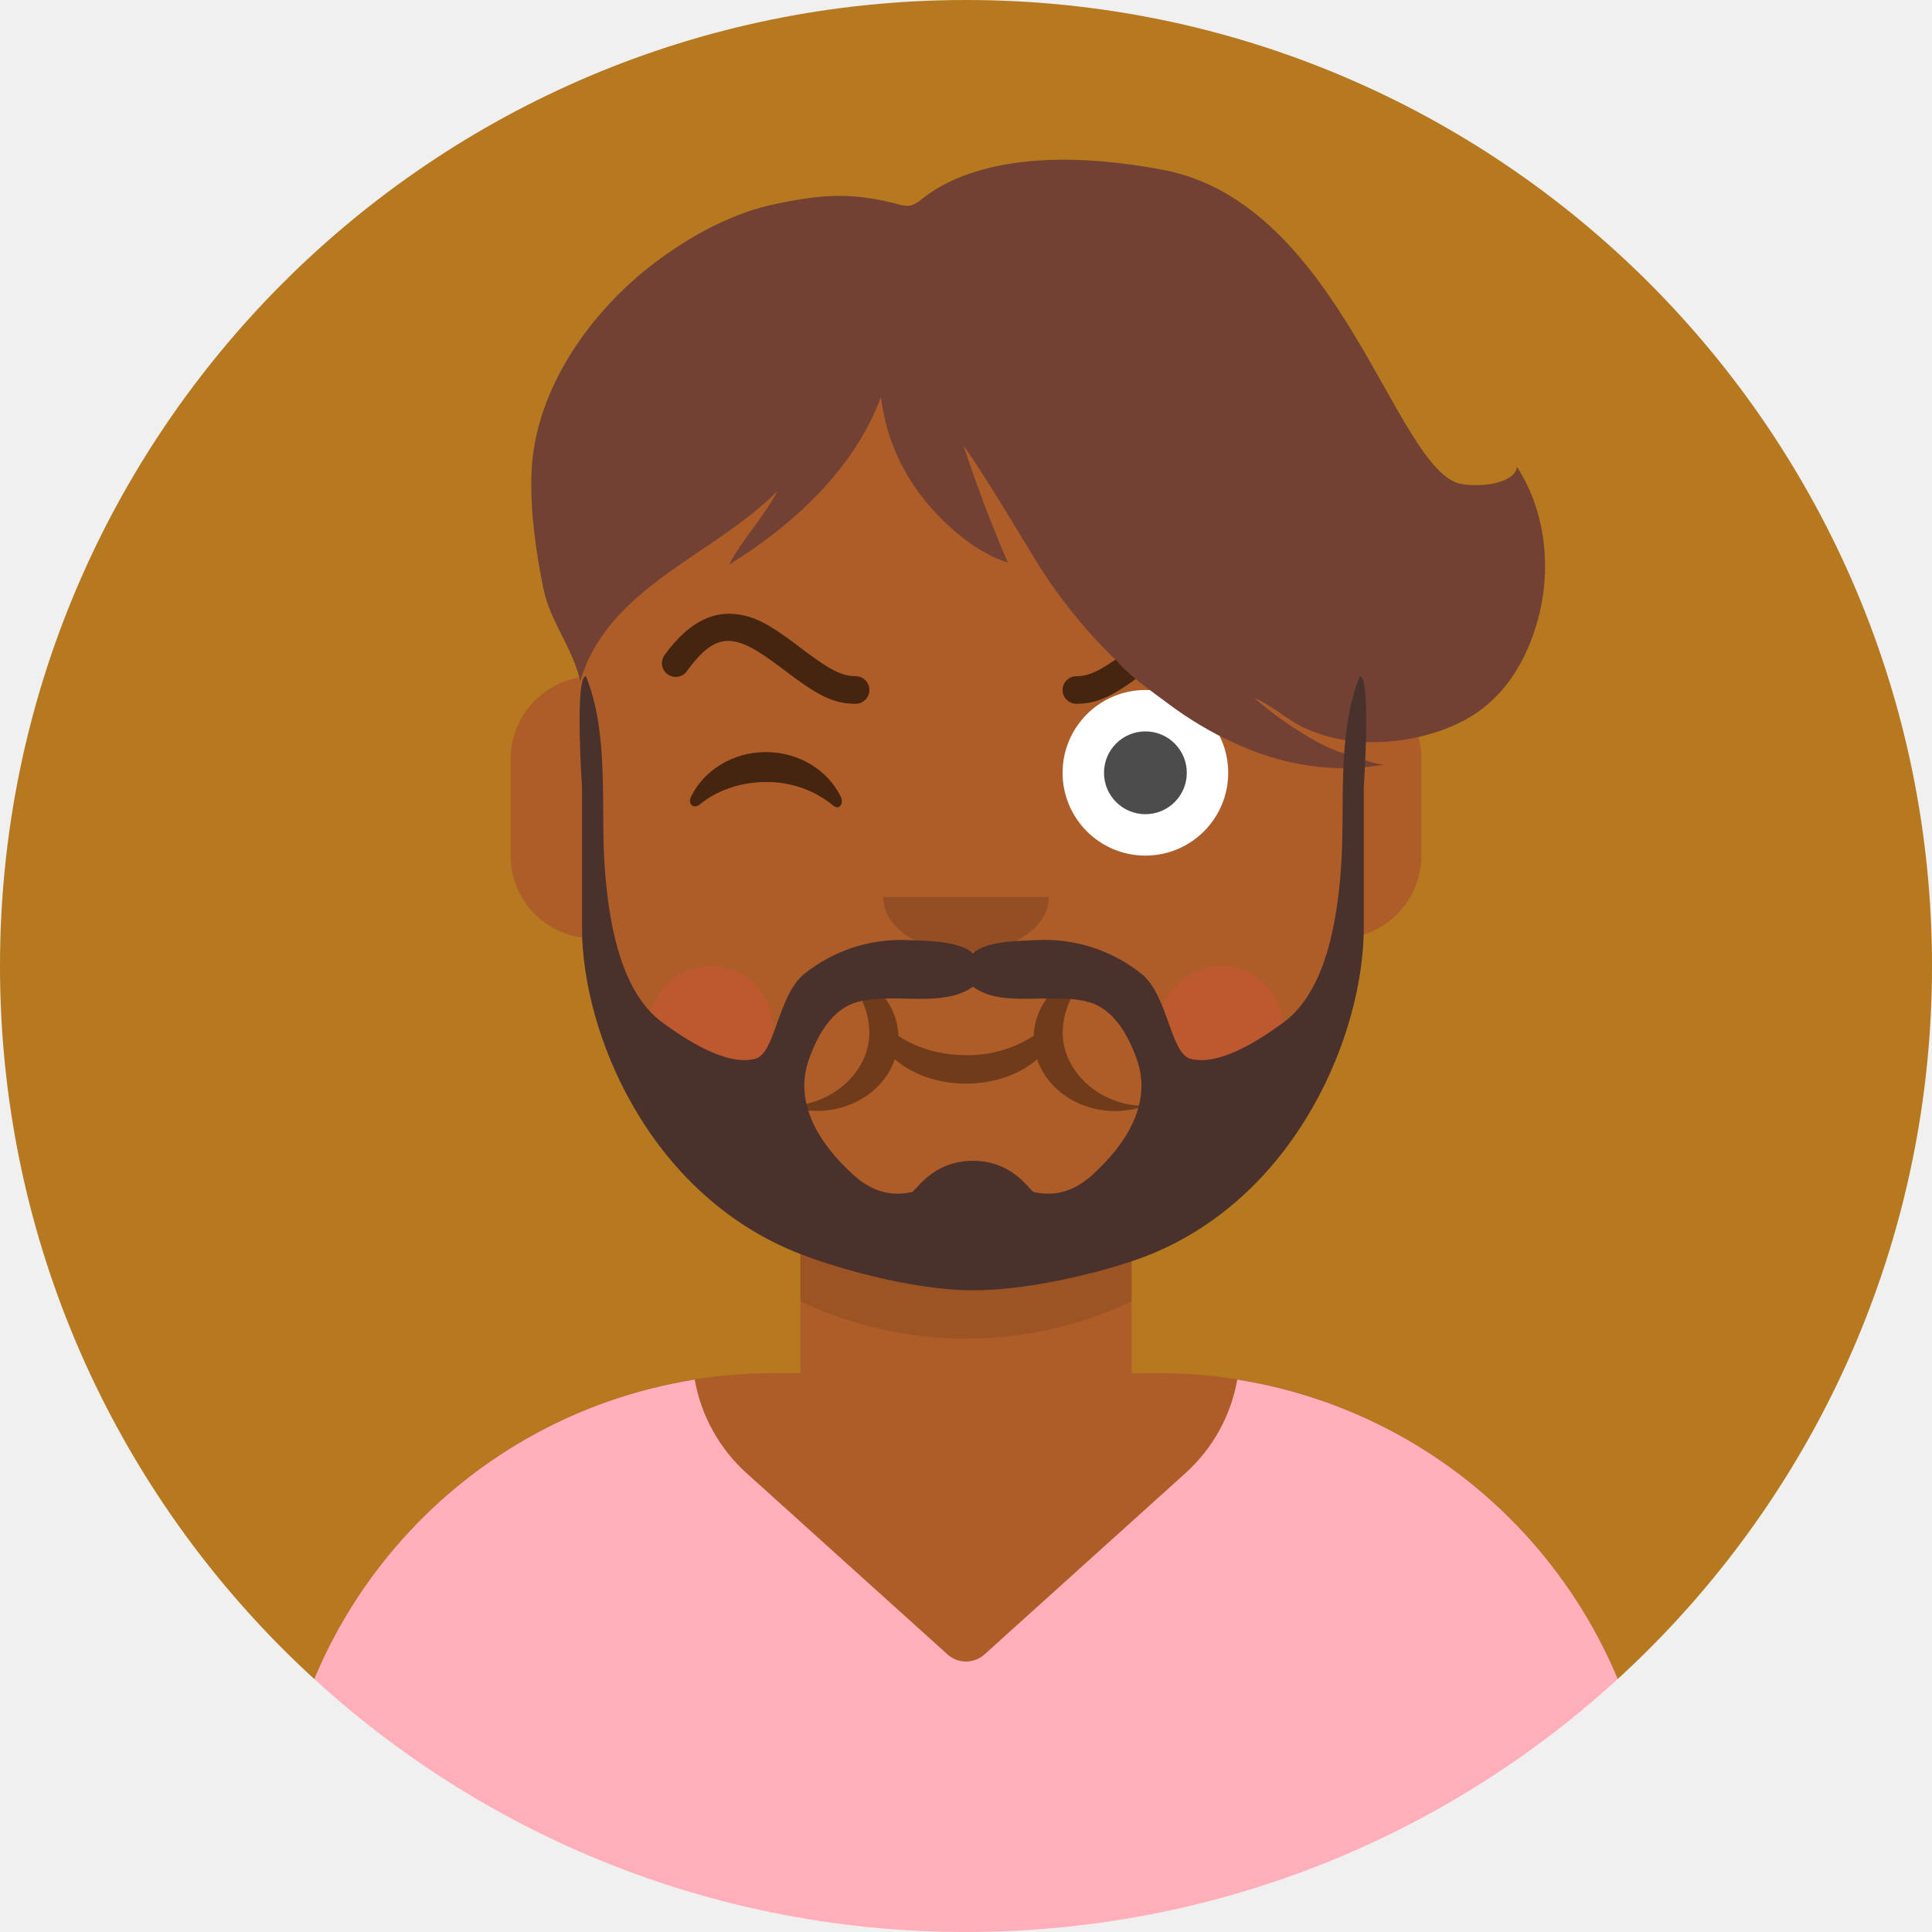
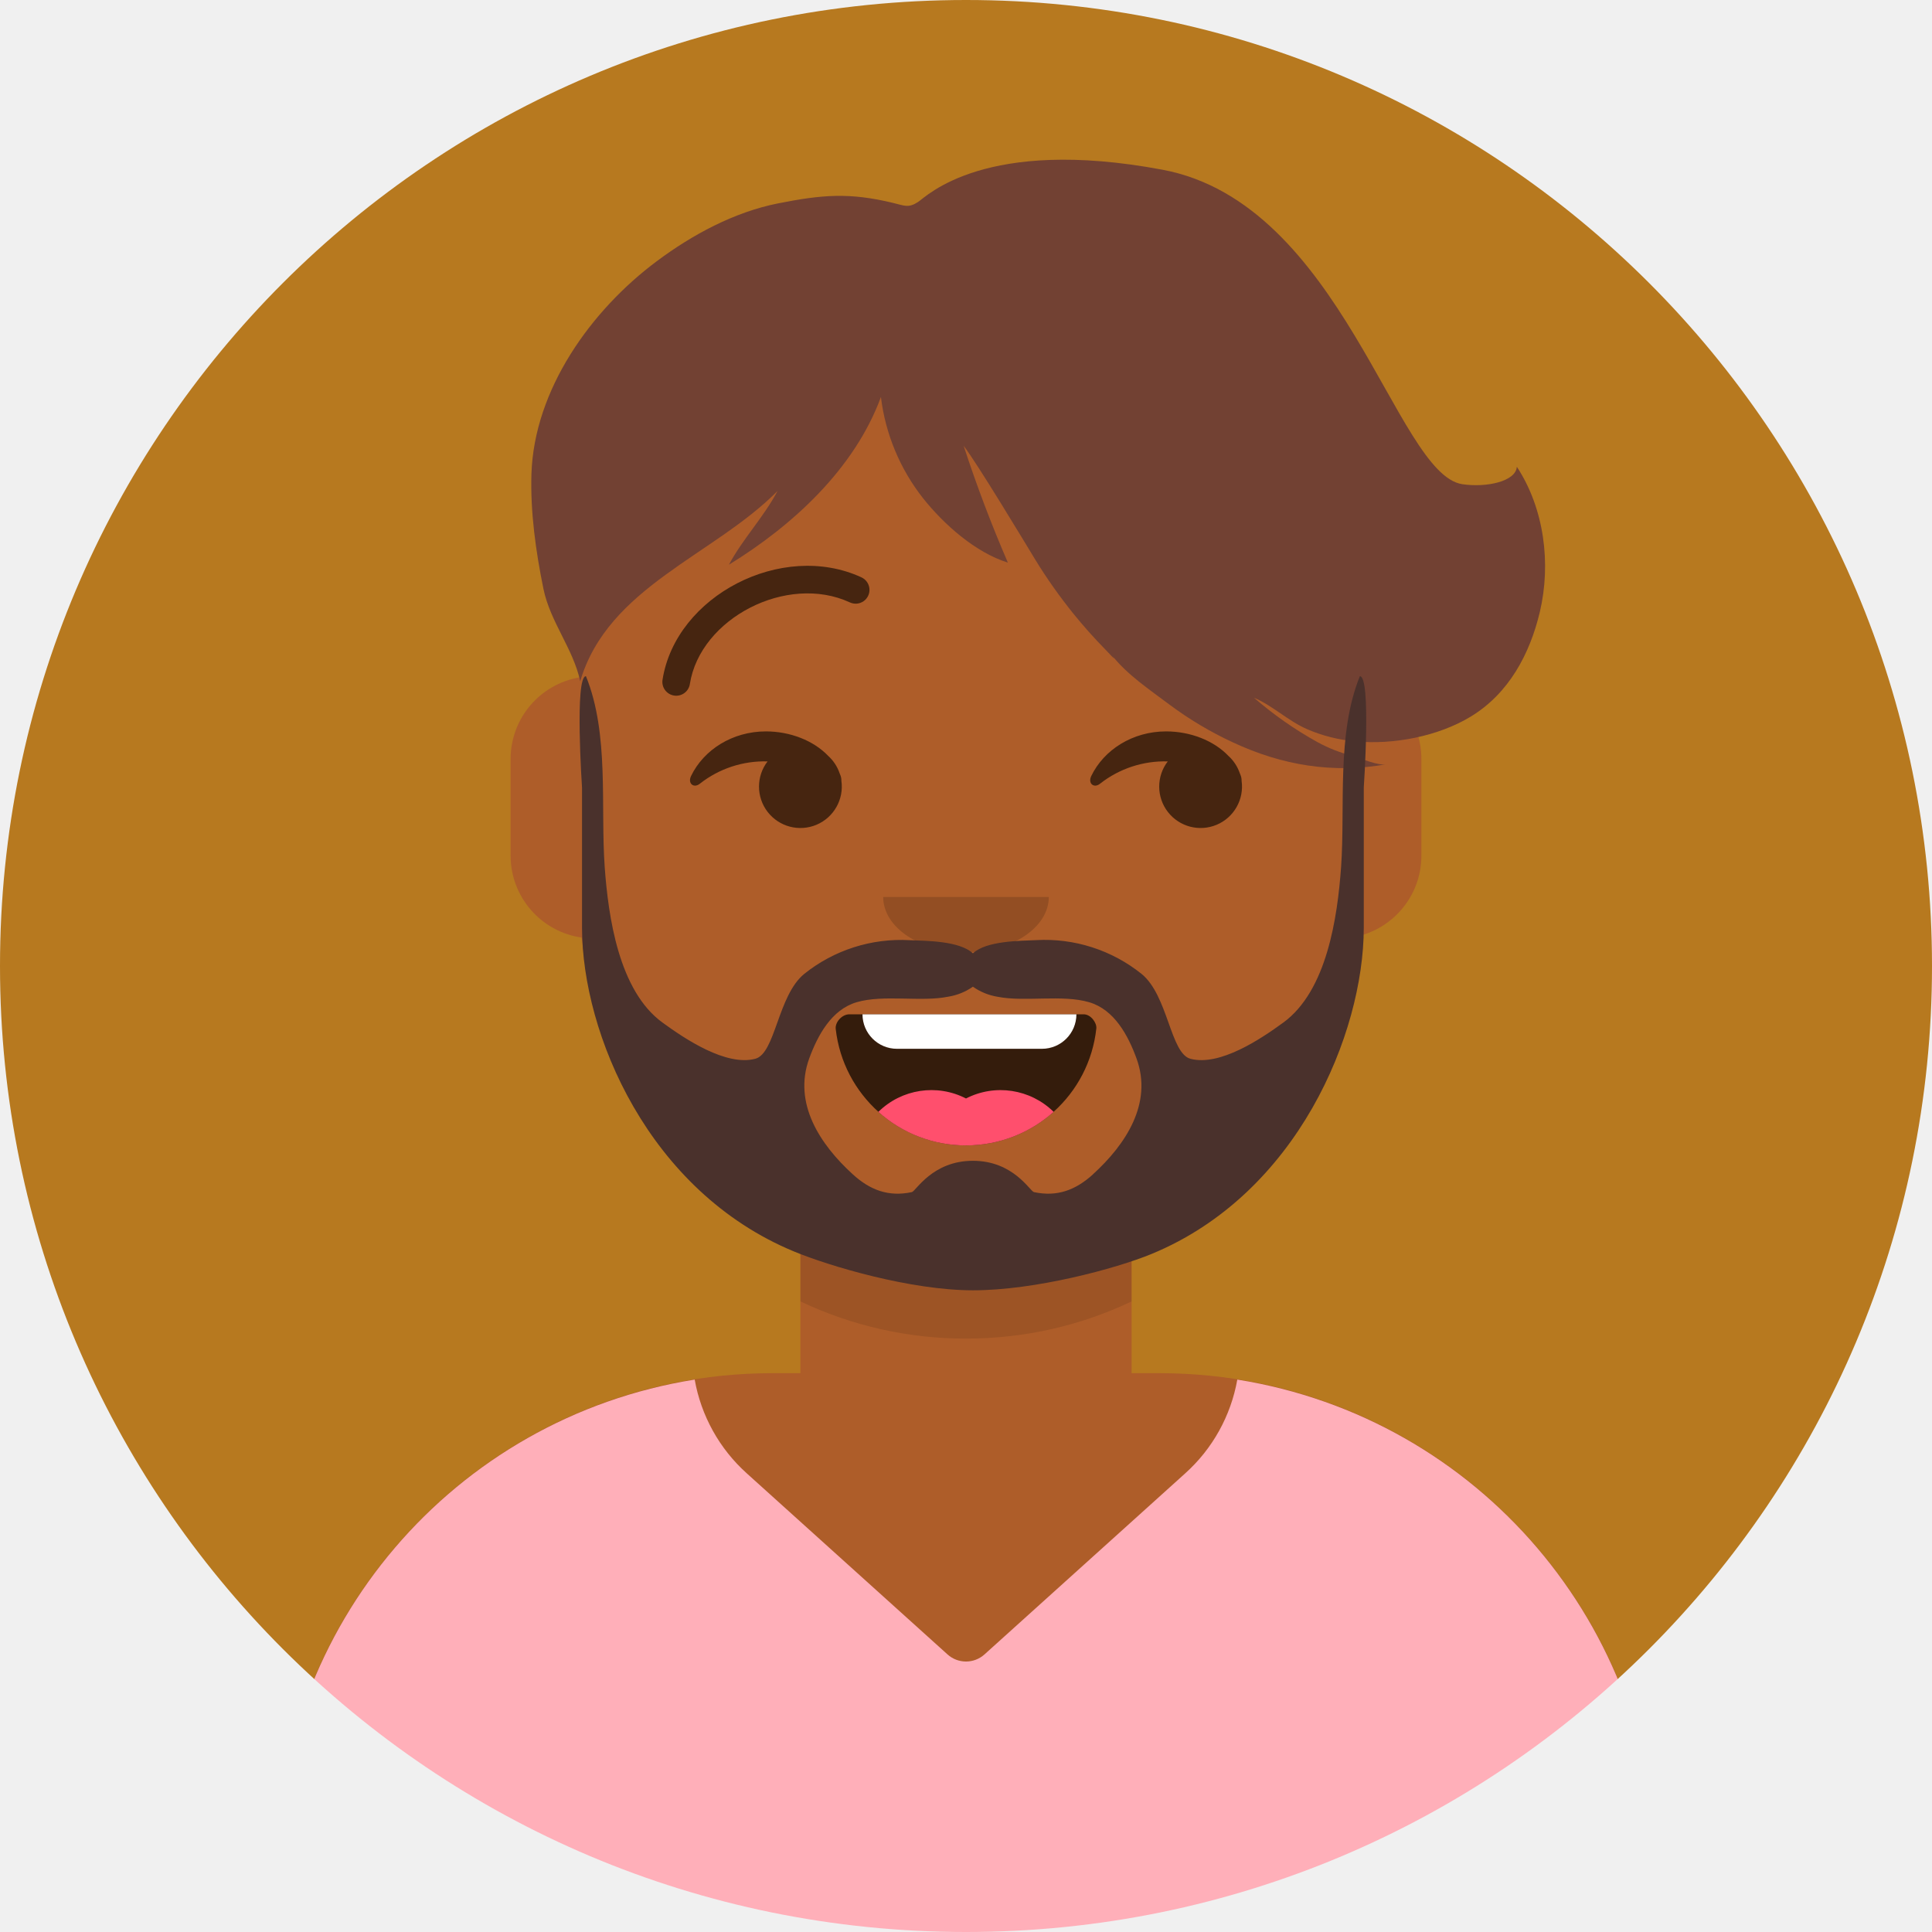
<svg xmlns="http://www.w3.org/2000/svg" viewBox="0 0 280 280" fill="none" shape-rendering="auto">
  <mask id="viewboxMask">
    <rect width="280" height="280" rx="140" ry="140" x="0" y="0" fill="#fff" />
  </mask>
  <g mask="url(#viewboxMask)">
    <rect fill="#B7791F" width="280" height="280" x="0" y="0" />
    <g transform="translate(8)">
      <path d="M132 36a56 56 0 0 0-56 56v6.17A12 12 0 0 0 66 110v14a12 12 0 0 0 10.3 11.88 56.04 56.04 0 0 0 31.7 44.73v18.4h-4a72 72 0 0 0-72 72v9h200v-9a72 72 0 0 0-72-72h-4v-18.39a56.04 56.04 0 0 0 31.7-44.73A12 12 0 0 0 198 124v-14a12 12 0 0 0-10-11.83V92a56 56 0 0 0-56-56Z" fill="#ae5d29" />
      <path d="M108 180.61v8a55.79 55.79 0 0 0 24 5.39c8.59 0 16.73-1.93 24-5.39v-8a55.79 55.79 0 0 1-24 5.39 55.79 55.79 0 0 1-24-5.39Z" fill="#000" fill-opacity=".1" />
      <g transform="translate(0 170)">
        <path d="M92.68 29.94A72.02 72.02 0 0 0 32 101.05V110h200v-8.95a72.02 72.02 0 0 0-60.68-71.11 23.87 23.87 0 0 1-7.56 13.6l-29.08 26.23a4 4 0 0 1-5.36 0l-29.08-26.23a23.87 23.87 0 0 1-7.56-13.6Z" fill="#ffafb9" />
      </g>
      <g transform="translate(78 134)">
-         <path d="M28 26.24c1.36.5 2.84.76 4.4.76 5.31 0 9.81-3.15 11.29-7.49 2.47 2.17 6.17 3.54 10.31 3.54 4.14 0 7.84-1.37 10.31-3.53 1.48 4.35 5.98 7.5 11.3 7.5 1.55 0 3.03-.27 4.4-.76h-.19c-6.33 0-11.8-4.9-11.8-10.56 0-4.18 2.32-7.72 5.69-9.68-5.5.8-9.73 5-9.9 10.1a17.61 17.61 0 0 1-9.8 2.8c-3.8 0-7.25-1.06-9.8-2.8-.18-5.1-4.4-9.3-9.9-10.1a11.18 11.18 0 0 1 5.68 9.68c0 5.66-5.47 10.57-11.8 10.57H28Z" fill="#000" fill-opacity=".6" opacity=".6" />
-         <path d="M17 24a9 9 0 1 0 0-18 9 9 0 0 0 0 18ZM91 24a9 9 0 1 0 0-18 9 9 0 0 0 0 18Z" fill="#FF4646" fill-opacity=".2" />
+         <path fill-rule="evenodd" clip-rule="evenodd" d="M35.12 15.13a19 19 0 0 0 37.77-.09c.08-.77-.77-2.04-1.85-2.04H37.1C36 13 35 14.18 35.12 15.13Z" fill="#000" fill-opacity=".7" />
+         <path d="M70 13H39a5 5 0 0 0 5 5h21a5 5 0 0 0 5-5Z" fill="#fff" />
+         <path d="M66.7 27.14A10.96 10.96 0 0 0 54 25.2a10.95 10.95 0 0 0-12.7 1.94A18.93 18.93 0 0 0 54 32c4.88 0 9.33-1.84 12.7-4.86Z" fill="#FF4F6D" />
      </g>
      <g transform="translate(104 122)">
        <path fill-rule="evenodd" clip-rule="evenodd" d="M16 8c0 4.42 5.37 8 12 8s12-3.58 12-8" fill="#000" fill-opacity=".16" />
      </g>
      <g transform="translate(76 90)">
-         <circle cx="82" cy="22" r="12" fill="#fff" />
-         <circle cx="82" cy="22" r="6" fill="#000" fill-opacity=".7" />
-         <path fill-rule="evenodd" clip-rule="evenodd" d="M16.16 25.45c1.85-3.8 6-6.45 10.84-6.45 4.81 0 8.96 2.63 10.82 6.4.55 1.13-.24 2.05-1.03 1.37a15.05 15.05 0 0 0-9.8-3.43c-3.73 0-7.12 1.24-9.55 3.23-.9.73-1.82-.01-1.28-1.12Z" fill="#000" fill-opacity=".6" />
+         <path d="M27 16c-4.84 0-9 2.65-10.84 6.45-.54 1.1.39 1.85 1.28 1.12a15.13 15.13 0 0 1 9.8-3.22 6 6 0 1 0 10.7 2.8 2 2 0 0 0-.12-.74l-.15-.38a6 6 0 0 0-1.64-2.48C33.9 17.32 30.5 16 27 16ZM85 16c-4.84 0-9 2.65-10.84 6.45-.54 1.1.39 1.85 1.28 1.12a15.13 15.13 0 0 1 9.8-3.22 6 6 0 1 0 10.7 2.8 2 2 0 0 0-.12-.74l-.15-.38a6 6 0 0 0-1.64-2.48C91.9 17.32 88.5 16 85 16Z" fill="#000" fill-opacity=".6" />
      </g>
      <g transform="translate(76 82)">
-         <path d="M15.61 15.18c4.24-5.76 6.88-5.48 13.31-.62l.67.5C34.41 18.73 36.7 20 40 20a2 2 0 1 0 0-4c-2.07 0-3.9-1.02-7.99-4.12l-.68-.52C27.57 8.53 25.37 7.3 22.63 7c-3.68-.4-7.05 1.48-10.24 5.83a2 2 0 1 0 3.22 2.36ZM96.39 15.18c-4.24-5.76-6.88-5.48-13.31-.62l-.67.5C77.58 18.73 75.29 20 72 20a2 2 0 1 1 0-4c2.07 0 3.9-1.02 7.99-4.12l.68-.52c3.76-2.83 5.96-4.07 8.7-4.37 3.68-.4 7.05 1.48 10.24 5.83a2 2 0 1 1-3.22 2.36Z" fill="#000" fill-opacity=".6" />
+         <path d="M15.98 17.13C17.48 7.6 30.06 1.1 39.16 5.3a2 2 0 1 0 1.68-3.63c-11.5-5.3-26.9 2.66-28.82 14.84a2 2 0 0 0 3.96.63ZM96.02 17.13C94.52 7.6 81.94 1.1 72.84 5.3a2 2 0 1 1-1.68-3.63c11.5-5.3 26.9 2.66 28.82 14.84a2 2 0 0 1-3.96.63Z" fill="#000" fill-opacity=".6" />
      </g>
      <g transform="translate(-1)">
        <path fill-rule="evenodd" clip-rule="evenodd" d="M88.18 37.86c5.14-3.84 11.22-7.12 17.56-8.38 6.45-1.28 10.36-1.6 16.7-.07 1.64.39 2.2.78 3.63-.15 1.2-.79 9.66-9.5 35.42-4.66 26.03 4.88 33.77 44.08 43.42 45.57 3.49.53 7.79-.39 7.92-2.53 3.96 6.03 5 14 3.33 21.07-1.45 6.09-4.5 11.8-10 15.14-4.72 2.87-11.25 4.12-16.71 3.59a22.36 22.36 0 0 1-7.03-1.77c-2.76-1.2-4.96-3.4-7.67-4.54a53.9 53.9 0 0 0 9.18 6.42c1.64.9 3.3 1.53 5.11 2.02 1.24.34 3.76 1.48 4.96 1.18-7.81 1.4-15.16.18-22.32-3.16a51.67 51.67 0 0 1-9.2-5.48c-2.83-2.13-6.09-4.3-8.3-7.1.93 1.2-.7-.6-.92-.81a74.07 74.07 0 0 1-4.72-5.29c-1.99-2.48-3.84-5.08-5.5-7.8-1.68-2.76-8.36-13.87-10.38-16.5a195.3 195.3 0 0 0 6.41 16.93c-4.71-1.47-9.28-5.54-12.3-9.34a29.46 29.46 0 0 1-6.1-14.66c-3.83 10.41-12.79 18.63-22.03 24.3 2-3.74 5.05-6.9 7.05-10.69-9.2 9.33-24.57 13.9-28.6 27.58-1.03-4.76-4.35-8.58-5.34-13.43-1.1-5.4-1.9-11.11-1.73-16.62.4-12.24 8.64-23.72 18.16-30.82Z" fill="#724133" />
      </g>
      <g transform="translate(49 72)">
        <path fill-rule="evenodd" clip-rule="evenodd" d="M101.43 98.17c-2.52 2.3-5.2 3.32-8.58 2.6-.58-.12-2.95-4.54-8.85-4.54-5.9 0-8.27 4.42-8.85 4.54-3.39.72-6.07-.3-8.58-2.6-4.72-4.31-8.65-10.26-6.3-16.75 1.24-3.38 3.24-7.1 6.88-8.17 3.89-1.15 9.35 0 13.26-.8A8.6 8.6 0 0 0 84 71a8.6 8.6 0 0 0 3.58 1.46c3.92.78 9.38-.36 13.27.79 3.64 1.07 5.64 4.79 6.87 8.17 2.36 6.49-1.57 12.44-6.3 16.75ZM140.08 26c-3.4 8.4-2.1 18.86-2.72 27.68-.52 7.16-2.02 17.9-8.39 22.53-3.25 2.37-9.18 6.35-13.43 5.24-2.93-.76-3.24-9.16-7.09-12.3a22.42 22.42 0 0 0-15.3-4.9c-2.37.11-7.17.09-9.15 1.91-1.98-1.82-6.78-1.8-9.15-1.9a22.42 22.42 0 0 0-15.3 4.89c-3.85 3.14-4.16 11.54-7.1 12.3-4.24 1.1-10.17-2.87-13.42-5.24-6.37-4.62-7.87-15.37-8.39-22.53-.63-8.82.69-19.28-2.72-27.68-1.66 0-.57 16.13-.57 16.13v20.36c.04 15.28 9.59 38.16 30.76 46.9C63.29 111.53 75 115 84 115c8.98.01 20.71-3.13 25.9-5.27 21.16-8.73 30.71-31.95 30.75-47.23V42.13s1.1-16.13-.57-16.13Z" fill="#4a312c" />
      </g>
      <g transform="translate(62 42)" />
    </g>
  </g>
</svg>
